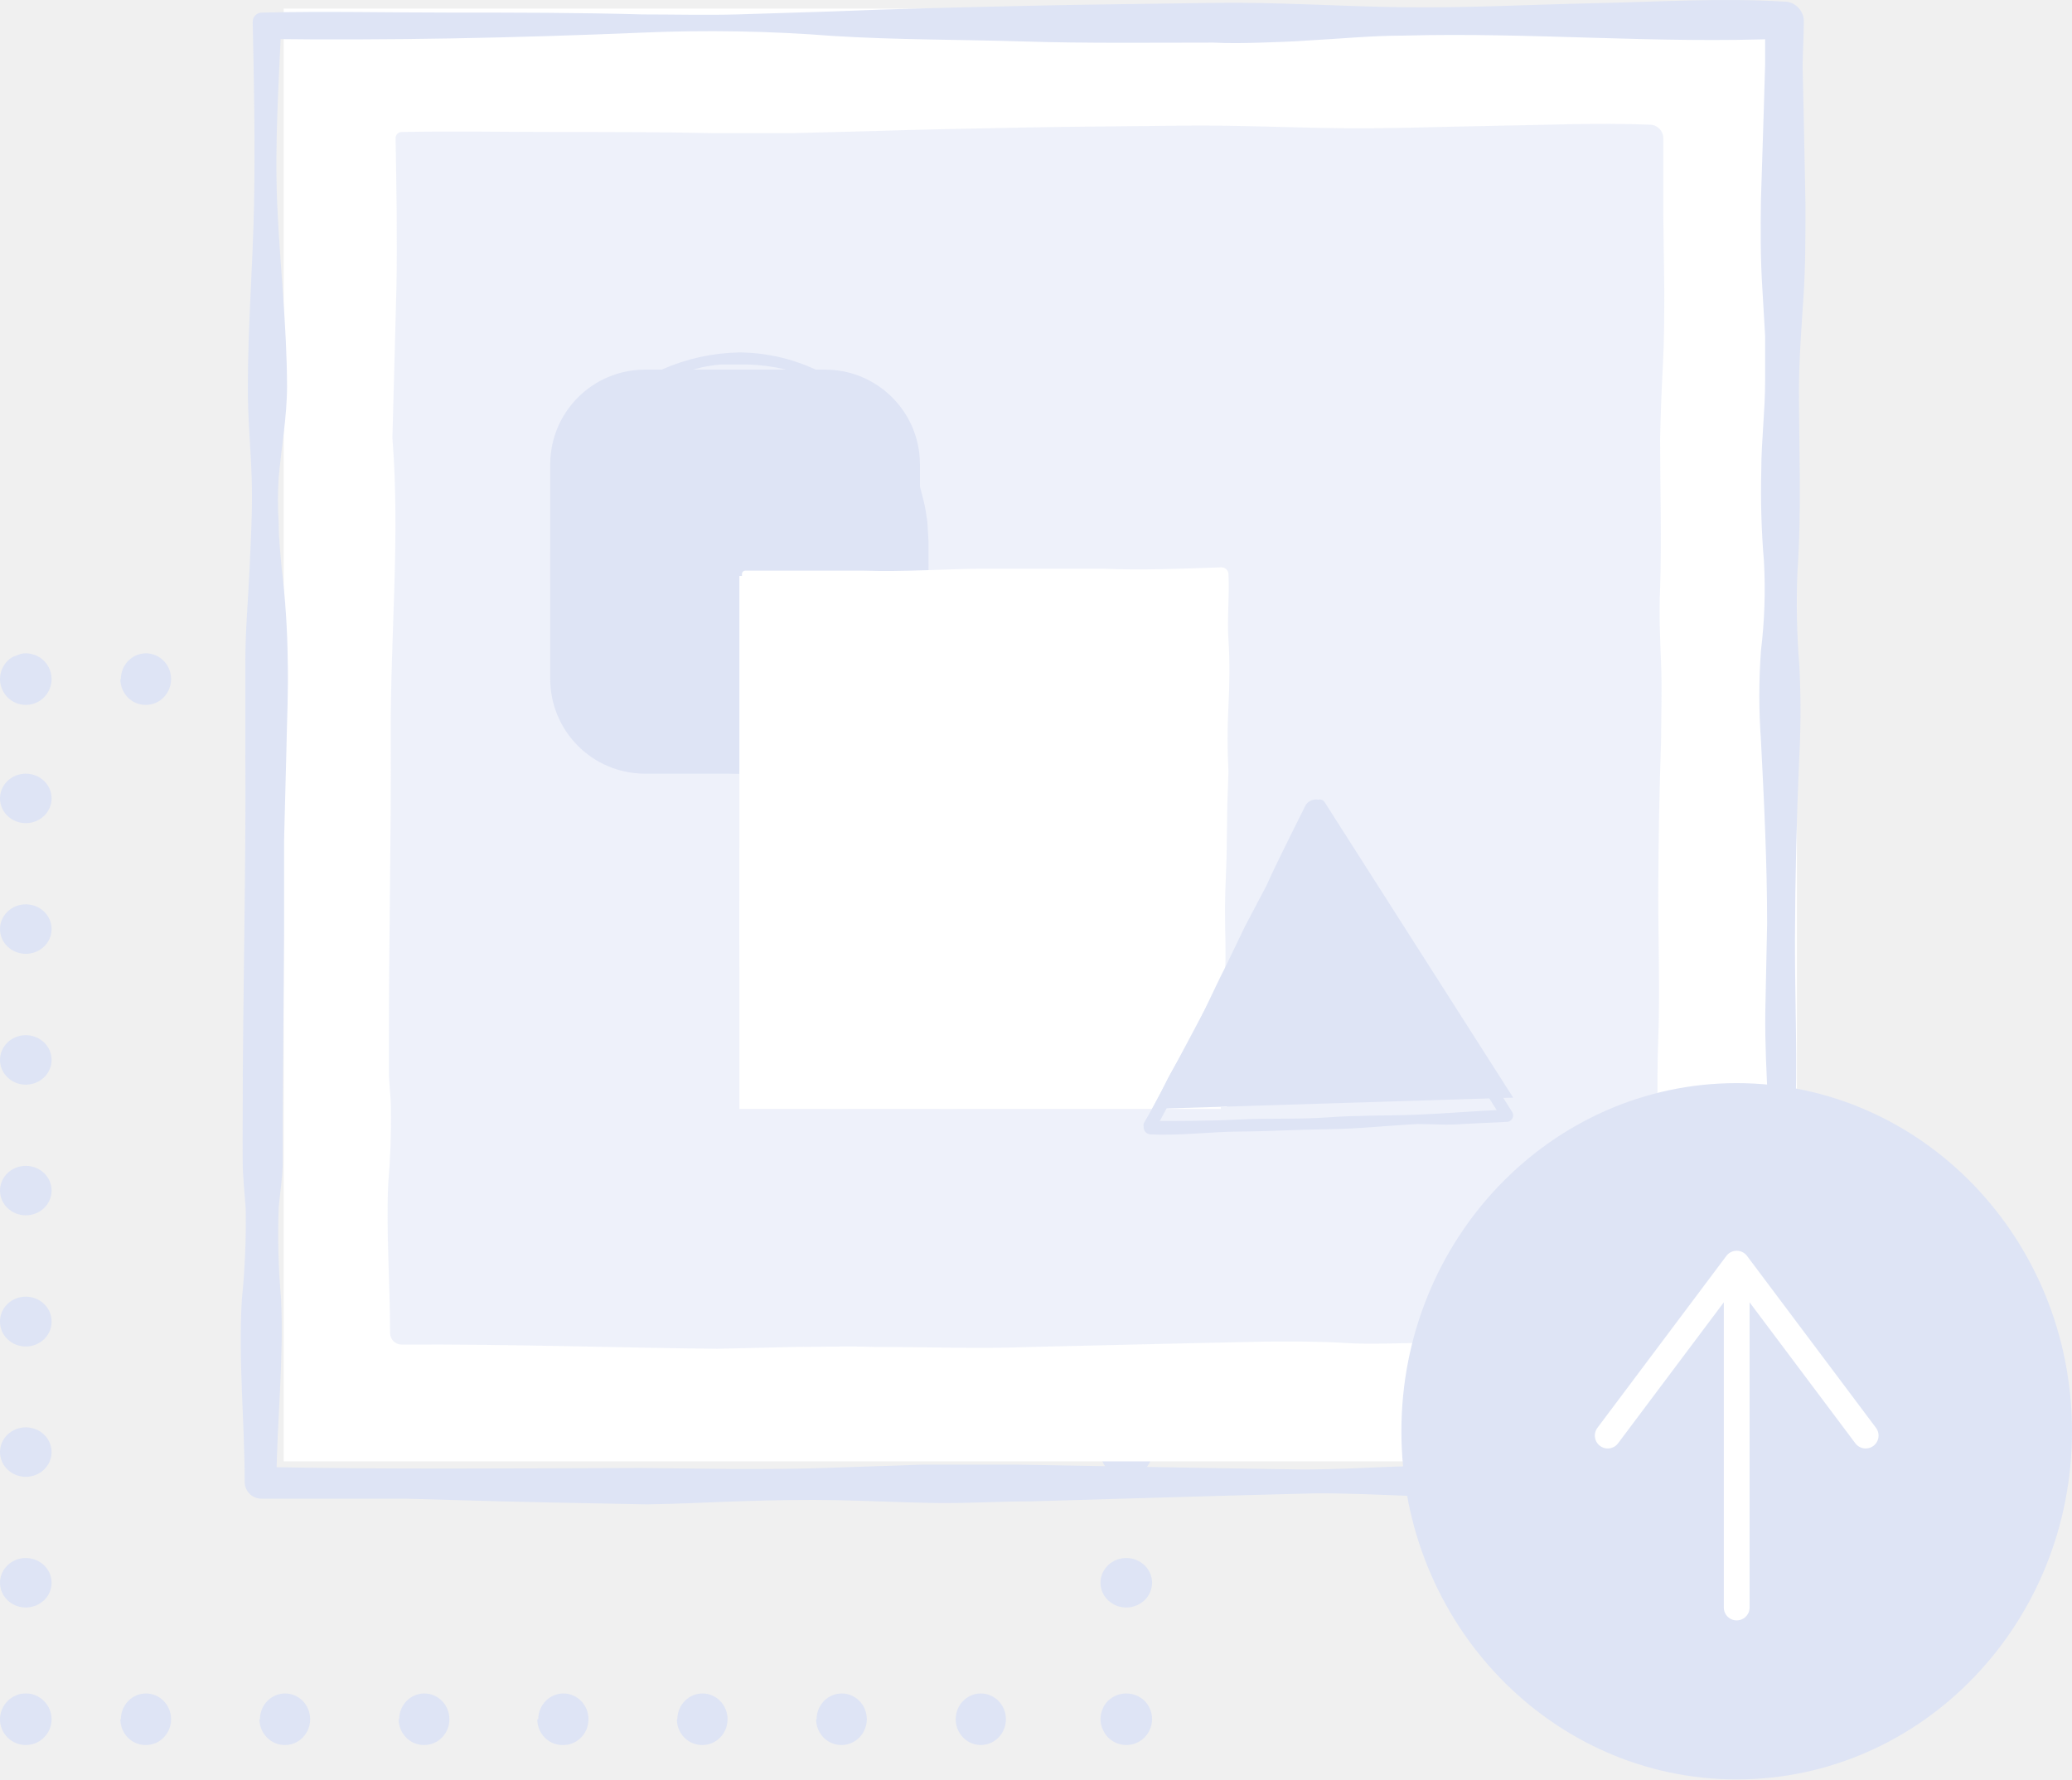
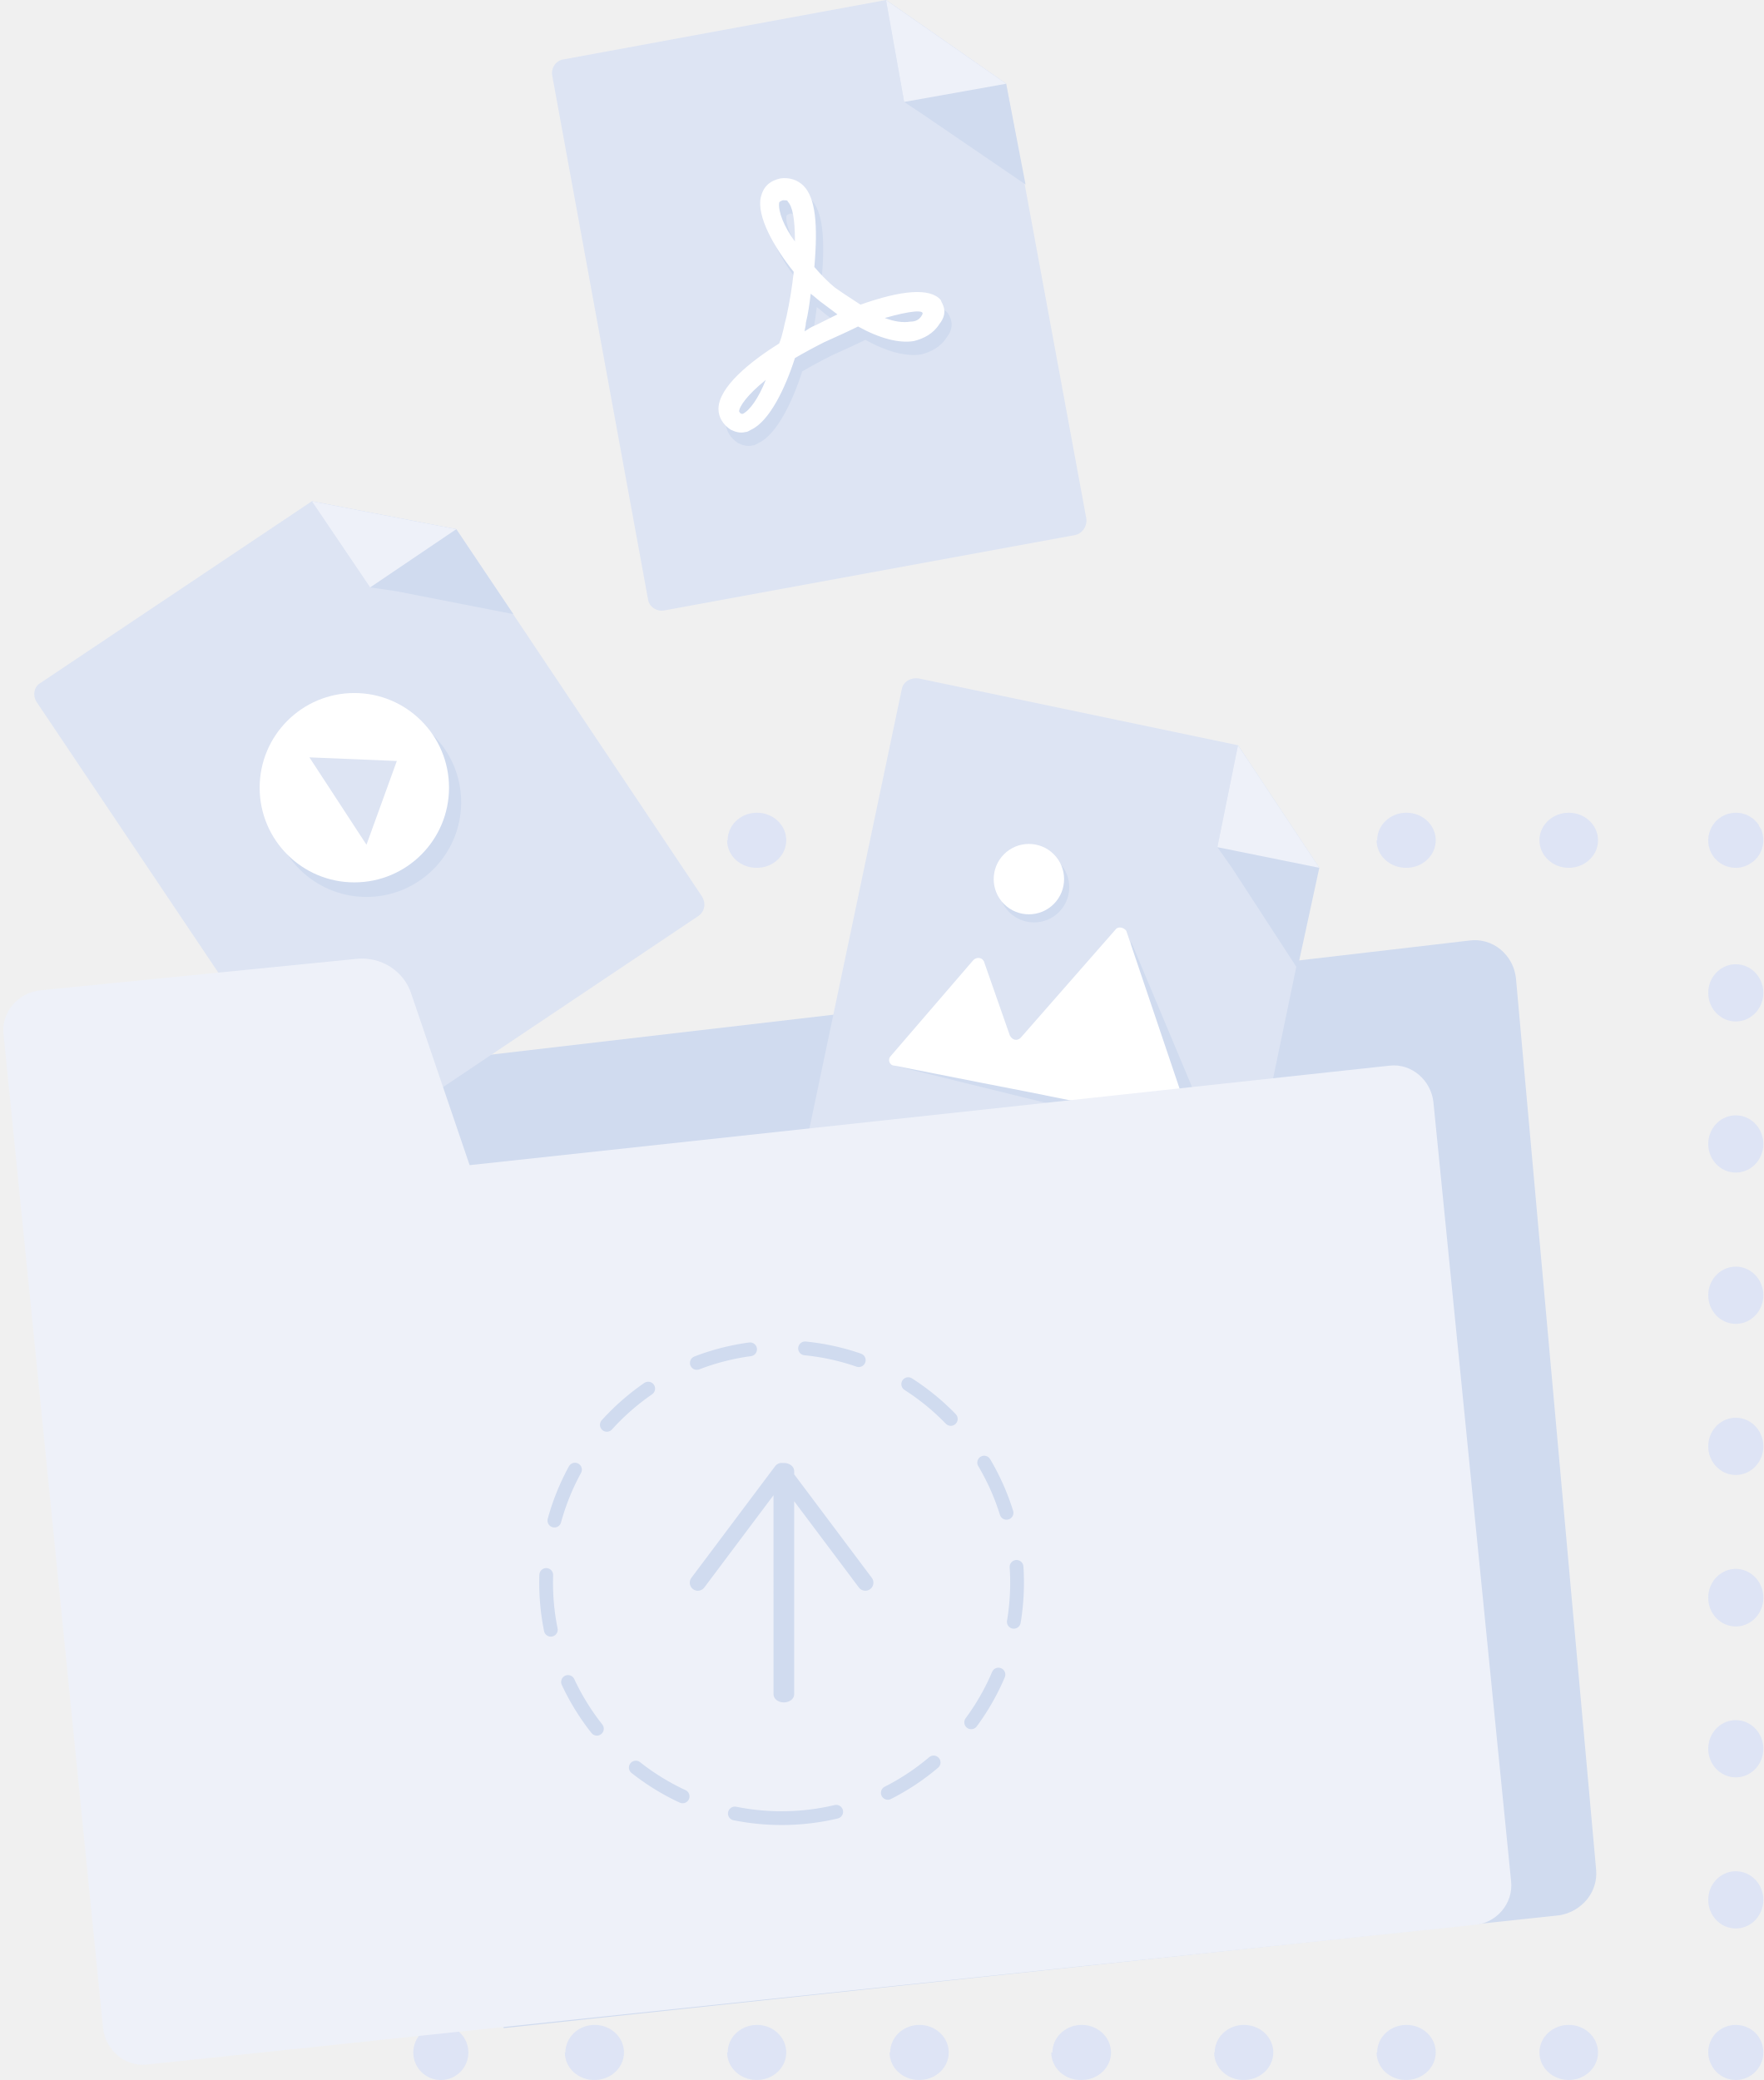
- <svg xmlns="http://www.w3.org/2000/svg" width="241" height="207">
+ <svg xmlns="http://www.w3.org/2000/svg" width="128" height="151">
  <g fill="none" fill-rule="evenodd">
-     <path fill="#DEE4F5" fill-rule="nonzero" d="M131.001 203a3.033 3.033 0 0 1-2.12-.885 3.1 3.1 0 0 1-.64-.986 2.809 2.809 0 0 1-.24-1.146 2.85 2.85 0 0 1 .24-1.167c.065-.188.16-.364.28-.523a2.01 2.01 0 0 1 .36-.442 3.07 3.07 0 0 1 4.241 0 3.029 3.029 0 0 1 0 4.264 2.993 2.993 0 0 1-2.12.885zm-19.841-3.001c0-1.656 1.307-2.999 2.92-2.999s2.92 1.343 2.92 2.999c0 1.656-1.307 2.999-2.92 2.999s-2.92-1.343-2.92-3zm-16.177 0c0-1.656 1.307-2.999 2.92-2.999s2.92 1.343 2.92 2.999c-.01 1.651-1.312 2.988-2.92 2.999a2.88 2.88 0 0 1-2.103-.857 3.04 3.04 0 0 1-.876-2.142h.059zm-16.197 0c0-1.656 1.308-2.999 2.92-2.999 1.613 0 2.92 1.343 2.92 2.999 0 1.656-1.307 2.999-2.92 2.999a2.88 2.88 0 0 1-2.102-.857 3.04 3.04 0 0 1-.876-2.142h.058zm-16.177 0c0-1.656 1.307-2.999 2.92-2.999s2.92 1.343 2.92 2.999c0 1.656-1.307 2.999-2.92 2.999a2.877 2.877 0 0 1-2.14-.835 3.039 3.039 0 0 1-.897-2.164h.117zm-16.177 0c0-1.656 1.307-2.999 2.92-2.999s2.92 1.343 2.92 2.999c0 1.656-1.307 2.999-2.92 2.999a2.88 2.88 0 0 1-2.103-.857 3.04 3.04 0 0 1-.875-2.142h.058zm-16.197 0c0-1.656 1.308-2.999 2.92-2.999 1.613 0 2.92 1.343 2.92 2.999 0 1.656-1.307 2.999-2.92 2.999a2.9 2.9 0 0 1-2.096-.863 3.06 3.06 0 0 1-.882-2.136h.058zm-16.177 0c0-1.656 1.308-2.999 2.92-2.999 1.613 0 2.92 1.343 2.92 2.999 0 1.656-1.307 2.999-2.92 2.999a2.88 2.88 0 0 1-2.102-.857 3.04 3.04 0 0 1-.876-2.142h.058zM3 203a3.001 3.001 0 0 1-2.12-.88 2.936 2.936 0 0 1-.88-2.118c0-.794.317-1.556.88-2.118a2.12 2.12 0 0 1 .46-.38c.16-.116.335-.21.52-.28.18-.08.367-.14.56-.179a3.76 3.76 0 0 1 1.16 0c.193.039.38.1.56.18a2.6 2.6 0 0 1 .52.28c.167.109.321.236.46.38.563.56.88 1.323.88 2.118A3.001 3.001 0 0 1 3 203v-.001zm-3-18.879c0-1.59 1.343-2.879 3-2.879s3 1.29 3 2.88C6 185.711 4.657 187 3 187s-3-1.289-3-2.879zm0-15.2c0-1.59 1.343-2.88 3-2.88s3 1.29 3 2.88c0 1.59-1.343 2.878-3 2.878s-3-1.289-3-2.879zm0-15.201c0-1.59 1.343-2.88 3-2.88.802 0 1.572.31 2.135.858a2.82 2.82 0 0 1 .865 2.06c0 1.59-1.343 2.88-3 2.88s-3-1.29-3-2.88v-.038zm0-15.22c0-1.59 1.343-2.879 3-2.879s3 1.289 3 2.879-1.343 2.879-3 2.879-3-1.289-3-2.879zm0-15.2c0-1.59 1.343-2.88 3-2.88s3 1.29 3 2.88c0 1.59-1.343 2.878-3 2.878s-3-1.289-3-2.879zm0-15.22c0-1.59 1.343-2.88 3-2.88s3 1.29 3 2.88c0 1.59-1.343 2.878-3 2.878s-3-1.288-3-2.878zm0-15.201C0 91.289 1.343 90 3 90s3 1.289 3 2.879-1.343 2.879-3 2.879-3-1.29-3-2.88zM2.99 82a2.985 2.985 0 0 1-2.113-.88A3.045 3.045 0 0 1 0 79c0-.795.316-1.558.877-2.12.134-.148.289-.276.459-.38.165-.089.339-.162.518-.22l.578-.22c.381-.08.775-.08 1.156 0l.558.16.518.28A3.01 3.01 0 0 1 6 79c0 1.657-1.339 3-2.99 3h-.02zm108.17-3.001c0-1.656 1.307-2.999 2.92-2.999s2.92 1.343 2.92 2.999c0 1.656-1.307 2.999-2.92 2.999s-2.92-1.343-2.92-3zm-16.177 0c0-1.656 1.307-2.999 2.92-2.999s2.92 1.343 2.92 2.999c0 1.656-1.307 2.999-2.92 2.999a2.88 2.88 0 0 1-2.103-.857 3.04 3.04 0 0 1-.876-2.142h.059zm-16.197 0c0-1.656 1.308-2.999 2.92-2.999 1.613 0 2.92 1.343 2.92 2.999 0 1.656-1.307 2.999-2.92 2.999a2.88 2.88 0 0 1-2.102-.857 3.04 3.04 0 0 1-.876-2.142h.058zm-16.177 0c0-1.656 1.307-2.999 2.92-2.999s2.92 1.343 2.92 2.999c0 1.656-1.307 2.999-2.92 2.999a2.877 2.877 0 0 1-2.14-.835 3.039 3.039 0 0 1-.897-2.164h.117zm-16.177 0c0-1.656 1.307-2.999 2.92-2.999s2.92 1.343 2.92 2.999c0 1.656-1.307 2.999-2.92 2.999a2.88 2.88 0 0 1-2.103-.857 3.04 3.04 0 0 1-.875-2.142h.058zm-16.197 0c0-1.656 1.308-2.999 2.92-2.999 1.613 0 2.92 1.343 2.92 2.999 0 1.656-1.307 2.999-2.92 2.999a2.88 2.88 0 0 1-2.102-.857 3.04 3.04 0 0 1-.876-2.142h.058zm-16.177 0c0-1.656 1.308-2.999 2.92-2.999 1.613 0 2.92 1.343 2.92 2.999 0 1.656-1.307 2.999-2.92 2.999a2.88 2.88 0 0 1-2.102-.857A3.04 3.04 0 0 1 14 78.999h.058zM131.002 82a2.977 2.977 0 0 1-2.505-1.333 2.985 2.985 0 0 1-.254-2.83c.07-.185.164-.36.28-.52a2.48 2.48 0 0 1 .36-.44 3.036 3.036 0 0 1 2.718-.82l.56.16c.173.081.34.175.5.28.17.104.325.232.46.38.142.132.27.28.38.44 0 .18.2.34.279.52.072.182.125.37.16.561.2.987-.107 2.01-.82 2.721a2 2 0 0 1-.46.36 2.458 2.458 0 0 1-.499.28c-.365.162-.76.244-1.16.24zM128 184.121c0-1.59 1.343-2.879 3-2.879s3 1.29 3 2.88c0 1.59-1.343 2.878-3 2.878s-3-1.289-3-2.879zm0-15.2c0-1.59 1.343-2.88 3-2.88s3 1.29 3 2.88c0 1.59-1.343 2.878-3 2.878s-3-1.289-3-2.879zm0-15.201c0-1.593 1.34-2.888 3-2.898a3.083 3.083 0 0 1 2.137.869 2.84 2.84 0 0 1 .863 2.067c-.011 1.583-1.351 2.86-3 2.86-1.65 0-2.989-1.277-3-2.86v-.038zm0-15.22c0-1.59 1.343-2.879 3-2.879s3 1.289 3 2.879-1.343 2.879-3 2.879-3-1.289-3-2.879zm0-15.2c0-1.59 1.343-2.88 3-2.88s3 1.29 3 2.88c0 1.59-1.343 2.878-3 2.878s-3-1.289-3-2.879zm0-15.22c0-1.59 1.343-2.88 3-2.88s3 1.29 3 2.88c0 1.59-1.343 2.878-3 2.878s-3-1.288-3-2.878zm0-15.201c0-1.59 1.343-2.879 3-2.879s3 1.289 3 2.879-1.343 2.879-3 2.879-3-1.29-3-2.88z" />
-     <path fill="#FFF" fill-rule="nonzero" d="M33 1h176v169H33z" />
-     <path fill="#DEE4F5" fill-rule="nonzero" d="M209.069 173.836h-22.482c-3.724 0-7.526-.117-11.114 0-1.824 0-3.589.194-5.45.194h-5.646c-3.879-.136-7.662-.33-11.366-.31l-11.018.29-22.074.64c-3.705 0-7.39.253-11.154.195-3.763-.058-7.545-.252-11.308-.33-3.763-.078-7.468 0-11.154.116-3.685.117-7.39.33-11.115.369-7.506-.136-14.974-.272-22.462-.504l-5.586-.156H30.4a1.94 1.94 0 0 1-1.94-1.94c0-7.082-.756-14.144-.33-21.226a88.3 88.3 0 0 0 .447-10.613c-.117-1.766-.33-3.55-.35-5.317-.019-1.765 0-3.53 0-5.296 0-14.164.408-28.328.31-42.472V76.863c0-3.532.33-7.082.486-10.633.155-3.55.368-7.062.252-10.613-.116-3.55-.466-7.063-.446-10.613 0-7.082.582-14.145.718-21.226.135-7.082 0-14.164-.156-21.246 0-.582.466-1.057 1.048-1.067 7.37-.175 14.761 0 22.132 0 7.371 0 14.742 0 22.133.213 3.685 0 7.37.097 11.056 0l11.056-.349c7.39-.31 14.762-.466 22.133-.64 7.37-.175 14.742-.233 22.132-.35 7.39-.116 14.742.408 22.113.505 7.371.097 14.762-.31 22.133-.466 7.37-.155 14.761-.64 22.132-.194h.155a2.309 2.309 0 0 1 2.192 2.173c0 1.805-.116 3.59-.136 5.375l.117 5.355.213 10.749c0 3.59 0 7.16-.233 10.71-.233 3.55-.504 7.062-.523 10.632 0 7.14.31 14.378-.175 21.343-.15 3.597-.08 7.2.213 10.788.184 3.574.184 7.155 0 10.73a510.852 510.852 0 0 0-.504 21.206c-.02 7.14.33 14.494 0 21.343s0 14.241.155 21.556c.117 3.686 0 7.237.117 10.846.116 3.609.058 7.315.019 10.846zm-3.298-3.299v-20.974c.117-6.887.35-13.736-.116-21.051-.194-3.628-.369-7.218-.33-10.69l.214-10.362c0-6.985-.35-14.164-.718-21.342a71.594 71.594 0 0 1 0-10.42c.42-3.443.537-6.916.35-10.38a97.037 97.037 0 0 1-.311-10.574c0-3.454.446-6.888.446-10.4v-5.277l-.31-5.297c-.233-3.531-.233-7.024-.175-10.516l.33-10.478.155-5.238V2.26l2.211 2.232c-14.761.62-29.503-.757-44.265-.35-3.685 0-7.37.369-11.056.563-1.843.136-3.686.194-5.528.252-1.843.058-3.686.097-5.529 0-7.39 0-14.761.097-22.132-.136-7.37-.232-14.742-.174-22.132-.64a182.87 182.87 0 0 0-22.113-.388c-14.762.621-29.504.931-44.265.737l2.23-2.173c-.27 7.082-.795 14.164-.484 21.343.31 7.179 1.125 14.144 1.144 21.226 0 3.55-.66 7.082-.97 10.613a40.542 40.542 0 0 0 0 5.317c0 1.765.194 3.53.35 5.296.425 3.53.658 7.079.698 10.633.097 3.531-.097 7.062-.155 10.613l-.272 10.477v10.614l-.155 21.342v5.297c0 1.766-.31 3.55-.466 5.316a84.325 84.325 0 0 0 .272 10.613c.33 7.082-.466 14.145-.543 21.227l-1.63-1.63c14.665.29 29.33.155 43.974.116l10.998.117c3.667 0 7.352 0 10.96-.136l10.843-.369h10.979l22.113.388 11.056.175c3.667 0 7.216-.194 10.766-.33s7.235 0 10.998 0h10.98c7.04-.058 14.353-.039 21.588-.078z" />
-     <g fill="#DEE4F5" fill-rule="nonzero" opacity=".5">
-       <path d="M46.748 16.206h145.16v138.917H46.748z" />
-       <path d="M192.996 156.227h-27.479c-2.952 0-5.981.194-9.108 0-3.126-.194-6.233-.174-9.263-.155l-9.03.194-18.137.426c-6.001.233-12.215 0-18.352 0-3.068-.116-6.098 0-9.127 0l-9.127.213c-12.254-.135-24.469-.562-36.625-.484a1.361 1.361 0 0 1-1.379-1.337c0-5.811-.466-11.623-.214-17.435.25-2.885.353-5.782.311-8.678 0-1.453-.233-2.906-.233-4.34v-4.223c0-11.623.272-23.246.214-34.734-.059-11.487 1.107-23.15.194-34.734l.466-17.434c.116-5.812 0-11.624-.097-17.435 0-.389.31-.706.699-.717 6.04-.116 12.079 0 18.138 0 6.059 0 12.098 0 18.137.136h9.07l9.088-.233c6.04-.193 12.098-.31 18.137-.426 6.04-.116 12.099-.136 18.138-.213 6.04-.078 12.099.213 18.157.29 6.06.078 12.099-.174 18.138-.27 6.04-.098 12.099-.369 18.138-.136h.116a1.57 1.57 0 0 1 1.496 1.588v8.756l.116 8.776c0 2.925 0 5.811-.155 8.737a264.3 264.3 0 0 0-.33 8.698c0 5.811.194 11.623 0 17.434-.136 2.867 0 5.812.116 8.776.117 2.964 0 5.812 0 8.775a572.449 572.449 0 0 0-.33 17.338c-.02 5.831.214 11.798 0 17.435-.213 5.637 0 11.623.097 17.59.097 5.967 0 11.952.02 17.822zm-2.195-2.189v-17.202c0-5.58.195-11.333 0-17.241a268.571 268.571 0 0 1 0-17.241c.175-5.618-.213-11.624-.466-17.435a78.516 78.516 0 0 1 0-8.563 61.84 61.84 0 0 0 .233-8.523c-.485-5.812 0-11.45 0-17.183 0-5.734-.64-11.623-.35-17.26l.195-8.602v-8.62l1.495 1.491c-6.04.233-12.079 0-18.138 0-6.058 0-12.098-.232-18.137-.155-6.04.078-12.099.64-18.158.582-6.058-.059-12.098 0-18.137 0-6.04 0-12.099-.155-18.138-.446l-9.088-.33c-3.01-.096-6.04 0-9.07 0-12.098.427-24.196.62-36.275.485l1.554-1.55c-.194 5.812-.544 11.623-.33 17.435.213 5.812.757 11.623.757 17.435 0 2.906-.427 5.811-.621 8.678a61.627 61.627 0 0 0 .194 8.68c.487 5.797.604 11.62.35 17.434-.292 11.623-.137 23.15-.292 34.734v4.34c0 1.433-.214 2.886-.31 4.338a80.913 80.913 0 0 0 .174 8.68c.194 5.81-.291 11.622-.35 17.434l-1.087-1.085c12.02.194 24.06 0 36.081 0 6.02 0 12.099.213 18.041 0s11.885-.387 17.944-.213l18.137.271 9.07.116 8.874-.193c2.932-.117 5.962 0 9.03 0h9.01c5.846-.29 11.827-.272 17.808-.29z" />
+     <path fill="#DEE4F5" fill-rule="nonzero" d="M127.415 147.567a2.02 2.02 0 0 1 0 2.843c-.375.377-.884.59-1.414.59a2.022 2.022 0 0 1-1.414-.59 2.066 2.066 0 0 1-.427-.657 1.872 1.872 0 0 1-.16-.764 1.9 1.9 0 0 1 .16-.778c.044-.126.107-.243.187-.349a1.34 1.34 0 0 1 .24-.295 2.046 2.046 0 0 1 2.828 0zm-95.028-.537c.128.026.253.066.373.12.122.049.239.111.347.186.11.073.214.158.306.254.376.374.587.882.587 1.412a2 2 0 0 1-4 0c0-.53.212-1.038.587-1.412.09-.099.193-.184.306-.254a1.44 1.44 0 0 1 .347-.186c.12-.054.245-.094.373-.12.257-.04.517-.04.774 0zm81.487-.03c1.123 0 2.043.819 2.12 1.856L116 149c0 1.056-.871 1.921-1.974 1.994l-.152.005c-1.175 0-2.127-.895-2.127-1.999 0-1.056.871-1.92 1.975-1.994l.152-.005zm-11.78 0c1.124 0 2.043.819 2.121 1.856l.006.143c-.008 1.051-.871 1.91-1.968 1.993l-.159.006a2.2 2.2 0 0 1-1.53-.57 1.942 1.942 0 0 1-.638-1.429h.042c0-1.056.871-1.92 1.974-1.994l.152-.005zm-11.793 0c1.123 0 2.043.819 2.12 1.856l.006.143c0 1.056-.871 1.921-1.974 1.994l-.152.005a2.2 2.2 0 0 1-1.531-.57 1.942 1.942 0 0 1-.638-1.429h.042c0-1.056.871-1.92 1.975-1.994L90.3 147zm-11.78 0c1.124 0 2.043.819 2.121 1.856l.006.143c0 1.056-.871 1.921-1.975 1.994l-.152.005a2.204 2.204 0 0 1-1.559-.556 1.943 1.943 0 0 1-.652-1.443h.085c0-1.056.871-1.92 1.974-1.994l.152-.005zm-11.78 0c1.124 0 2.044.819 2.122 1.856l.005.143c0 1.056-.87 1.921-1.974 1.994l-.152.005a2.2 2.2 0 0 1-1.531-.57 1.942 1.942 0 0 1-.638-1.429h.043c0-1.056.87-1.92 1.974-1.994l.152-.005zm-11.793 0c1.123 0 2.043.819 2.121 1.856l.005.143c0 1.056-.87 1.921-1.974 1.994l-.152.005c-.57.008-1.12-.2-1.527-.575A1.956 1.956 0 0 1 52.78 149h.043c0-1.056.87-1.92 1.974-1.994l.152-.005zm-11.78 0c1.124 0 2.044.819 2.122 1.856l.005.143c0 1.056-.87 1.921-1.974 1.994l-.152.005a2.2 2.2 0 0 1-1.531-.57 1.942 1.942 0 0 1-.638-1.429h.043c0-1.056.87-1.92 1.974-1.994l.152-.005zM32 135.845c1.054 0 1.918.847 1.994 1.922l.006.155c0 1.096-.816 1.993-1.85 2.072L32 140c-1.105 0-2-.93-2-2.078 0-1.095.816-1.992 1.85-2.071l.15-.006zm94 0c1.054 0 1.918.847 1.994 1.922l.006.155c0 1.096-.816 1.993-1.85 2.072L126 140c-1.105 0-2-.93-2-2.078 0-1.095.816-1.992 1.85-2.071l.15-.006zm-94-10.97c1.054 0 1.918.848 1.994 1.923l.006.155c0 1.095-.816 1.992-1.85 2.072l-.15.005c-1.105 0-2-.93-2-2.077 0-1.095.816-1.993 1.85-2.072l.15-.006zm94 0c1.054 0 1.918.848 1.994 1.923l.006.155c0 1.095-.816 1.992-1.85 2.072l-.15.005c-1.105 0-2-.93-2-2.077 0-1.095.816-1.993 1.85-2.072l.15-.006zm-94-10.97c.535 0 1.048.223 1.424.62.334.35.535.813.57 1.302l.006.184c0 1.095-.816 1.993-1.85 2.072l-.15.006c-1.105 0-2-.93-2-2.078v-.028c0-1.095.816-1.992 1.85-2.071l.15-.006zm94-.013a1.98 1.98 0 0 1 1.424.627c.334.354.535.817.57 1.307l.006.185c-.007 1.09-.821 1.98-1.852 2.058l-.148.006c-1.1 0-1.993-.922-2-2.064v-.028c0-1.097.814-1.998 1.85-2.084l.15-.007zm-94-10.97c1.054 0 1.918.848 1.994 1.923L34 105c0 1.095-.816 1.993-1.85 2.072l-.15.006c-1.105 0-2-.93-2-2.078 0-1.095.816-1.993 1.85-2.072l.15-.006zm94 0c1.054 0 1.918.848 1.994 1.923L128 105c0 1.095-.816 1.993-1.85 2.072l-.15.006c-1.105 0-2-.93-2-2.078 0-1.095.816-1.993 1.85-2.072l.15-.006zm-94-10.97c1.054 0 1.918.848 1.994 1.923l.006.155c0 1.096-.816 1.993-1.85 2.072l-.15.006c-1.105 0-2-.93-2-2.078 0-1.095.816-1.992 1.85-2.071l.15-.006zm94 0c1.054 0 1.918.848 1.994 1.923l.006.155c0 1.096-.816 1.993-1.85 2.072l-.15.006c-1.105 0-2-.93-2-2.078 0-1.095.816-1.992 1.85-2.071l.15-.006zM32 80.97c1.054 0 1.918.847 1.994 1.922l.006.155c0 1.095-.816 1.993-1.85 2.072l-.15.006c-1.105 0-2-.93-2-2.078 0-1.095.816-1.992 1.85-2.072l.15-.005zm94 0c1.054 0 1.918.847 1.994 1.922l.006.155c0 1.095-.816 1.993-1.85 2.072l-.15.006c-1.105 0-2-.93-2-2.078 0-1.095.816-1.992 1.85-2.072l.15-.005zM126 70c1.054 0 1.918.848 1.994 1.923l.006.155c0 1.095-.816 1.992-1.85 2.071l-.15.006c-1.105 0-2-.93-2-2.077 0-1.096.816-1.993 1.85-2.072L126 70zm-94 0c1.054 0 1.918.848 1.994 1.923l.006.155c0 1.095-.816 1.992-1.85 2.071l-.15.006c-1.105 0-2-.93-2-2.077 0-1.096.816-1.993 1.85-2.072L32 70zm.392-10.96l.372.107.346.186c.11.073.213.158.305.254A2 2 0 0 1 32.007 63h-.014a1.99 1.99 0 0 1-1.408-.587A2.03 2.03 0 0 1 30 61c0-.53.21-1.039.585-1.413a1.41 1.41 0 0 1 .305-.254c.111-.059.227-.108.346-.146l.385-.147a1.88 1.88 0 0 1 .771 0zm94.009-.002l.373.107c.115.054.227.116.333.186.076.047.147.1.213.16l.094.094c.095.088.18.186.253.293 0 .12.133.227.186.347.048.12.084.246.107.374a2.003 2.003 0 0 1-.546 1.814c-.09.095-.194.175-.307.24a1.638 1.638 0 0 1-.333.187 1.877 1.877 0 0 1-.773.16 1.985 1.985 0 0 1-1.839-2.775c.047-.123.11-.24.187-.347.068-.106.149-.205.24-.293a2.024 2.024 0 0 1 1.812-.547zM66.74 59c1.124 0 2.044.819 2.122 1.856l.005.143c0 1.056-.87 1.921-1.974 1.994l-.152.005a2.2 2.2 0 0 1-1.531-.57 1.942 1.942 0 0 1-.638-1.429h.043c0-1.056.87-1.92 1.974-1.994l.152-.005zm-11.793 0c1.123 0 2.043.819 2.121 1.856l.005.143c0 1.056-.87 1.921-1.974 1.994l-.152.005a2.2 2.2 0 0 1-1.53-.57 1.942 1.942 0 0 1-.639-1.429h.043c0-1.056.87-1.92 1.974-1.994l.152-.005zm-11.78 0c1.124 0 2.044.819 2.122 1.856l.005.143c0 1.056-.87 1.921-1.974 1.994l-.152.005a2.2 2.2 0 0 1-1.531-.57 1.942 1.942 0 0 1-.637-1.43h.043c0-1.056.87-1.92 1.974-1.994l.152-.005zM90.3 59c1.123 0 2.043.819 2.12 1.856l.006.143c0 1.056-.871 1.921-1.974 1.994l-.152.005a2.2 2.2 0 0 1-1.531-.57 1.942 1.942 0 0 1-.638-1.429h.042c0-1.056.871-1.92 1.975-1.994L90.3 59zm11.793 0c1.124 0 2.043.819 2.121 1.856l.006.143c0 1.056-.871 1.921-1.975 1.994l-.152.005a2.2 2.2 0 0 1-1.53-.57 1.942 1.942 0 0 1-.638-1.429h.042c0-1.056.871-1.92 1.974-1.994l.152-.005zm11.78 0c1.123 0 2.043.819 2.12 1.856L116 61c0 1.056-.871 1.921-1.974 1.994l-.152.005c-1.175 0-2.127-.895-2.127-1.999 0-1.056.871-1.92 1.975-1.994l.152-.005zM78.52 59c1.124 0 2.043.819 2.121 1.856l.006.143c0 1.056-.871 1.921-1.975 1.994l-.152.005a2.204 2.204 0 0 1-1.559-.556 1.943 1.943 0 0 1-.652-1.443h.085c0-1.056.871-1.92 1.974-1.994L78.52 59z" />
+     <path fill="#D0DBEF" fill-rule="nonzero" d="M106.606 68.286l-80.093 9.34 10.045 69.607 76.656-8.194c1.586-.264 2.82-1.674 2.644-3.348l-5.816-64.674c-.176-1.674-1.674-2.995-3.436-2.731z" />
+     <g fill-rule="nonzero">
+       <g transform="translate(56.647 48.461)">
+         <path fill="#DDE4F3" d="M33.218 5.64L10.045.792c-.617-.088-1.146.264-1.234.793L.881 39.297c-.088.617.264 1.146.793 1.234l29.517 6.168c.617.088 1.146-.265 1.234-.793l6.52-31.368-5.727-8.899z" />
+         <path fill="#D0DBEF" d="M31.72 13.04l1.057 1.498 4.758 7.314 1.586-7.314-5.903-8.899z" />
+         <path fill="#EEF1F9" d="M39.121 14.538L31.72 13.04l1.498-7.4" />
+         <circle cx="18.415" cy="15.948" r="2.555" fill="#D0DBEF" transform="rotate(-45.162 18.415 15.948)" />
+         <circle cx="18.04" cy="15.36" r="2.555" fill="#FFF" transform="rotate(-45.162 18.04 15.36)" />
+       </g>
+       <path fill="#D0DBEF" d="M64.93 77.361l22.203 5.463c.441.088.882-.352.705-.793l-5.727-13.657-.793 6.785-1.145 1.145-3.613.881-11.63.176z" />
+       <path fill="#FFF" d="M80.966 67.493l-6.873 7.842c-.264.264-.617.176-.793-.176l-1.85-5.287c-.088-.352-.529-.44-.793-.176l-5.992 6.96c-.264.265-.088.705.265.705l6.255 1.234 3.613.705 10.926 2.203c.352.088.616-.265.528-.617L81.76 67.58c-.177-.264-.617-.352-.793-.088z" />
+       <path fill="#DDE4F3" d="M22.636 36.39L2.9 49.606c-.44.265-.528.882-.264 1.322l21.587 32.16c.265.441.881.53 1.322.265l25.112-16.83c.528-.352.616-.968.264-1.497L33.12 38.416 22.636 36.39z" />
+       <path fill="#D0DBEF" d="M26.866 42.646l1.85.264 8.547 1.674-4.142-6.168-10.485-2.026z" />
+       <path fill="#EEF1F9" d="M33.121 38.416l-6.255 4.23-4.23-6.256" />
+       <g transform="translate(18.76 50.223)">
+         <circle cx="7.842" cy="8.018" r="6.873" fill="#D0DBEF" />
+         <circle cx="6.961" cy="6.961" r="6.873" fill="#FFF" />
+         <path fill="#DDE4F3" d="M3.7 4.758l4.142 6.344 2.203-6.08z" />
+       </g>
+       <g>
+         <path fill="#DDE4F3" d="M64.313 0L40.875 4.317c-.528.089-.88.617-.793 1.146l6.961 38.064c.088.528.617.88 1.145.793l29.782-5.463c.617-.088.97-.705.881-1.234L73.036 6.08 64.313 0z" />
+         <path fill="#D0DBEF" d="M65.634 7.401L67.22 8.46l7.225 4.934-1.41-7.313L64.314 0z" />
+         <path fill="#EEF1F9" d="M73.036 6.08L65.634 7.4 64.313 0" />
+         <path fill="#D0DBEF" d="M68.806 22.733c-.793-.881-2.82-.705-5.815.352-.529-.352-1.233-.793-1.85-1.233-.44-.353-.97-.882-1.498-1.498.264-3.084.088-5.023-.793-5.904-.44-.44-1.057-.617-1.674-.528-.793.176-1.234.616-1.41 1.321-.352 1.41.97 3.7 2.379 5.463a30.732 30.732 0 0 1-.529 3.26c-.176.617-.264 1.322-.528 1.939-2.115 1.321-4.406 3.172-4.406 4.758 0 .616.353 1.145.881 1.497.353.177.705.265 1.058.177.176 0 .264-.088.44-.177 1.322-.616 2.467-2.995 3.172-5.198a39.572 39.572 0 0 1 2.115-1.146c.969-.44 1.762-.793 2.467-1.145 1.586.881 2.996 1.234 4.053 1.057.705-.176 1.41-.528 1.85-1.233.705-.881.177-1.586.088-1.762zm-14.362 8.194c-.088 0-.176 0-.264-.176 0-.353.617-1.234 1.938-2.291-.528 1.321-1.145 2.203-1.674 2.467zm2.644-15.243s0-.088.264-.176c.264 0 .352 0 .352.088.353.352.53 1.233.53 2.907-.794-1.145-1.234-2.29-1.146-2.82zm2.555 8.899c-.264.088-.529.264-.793.44 0-.176.088-.352.088-.616.176-.705.264-1.41.352-2.115.353.264.617.529.882.705l1.057.793c-.44.264-.97.529-1.586.793zm7.842-.793c-.176.352-.44.529-.881.529-.529.088-1.146 0-1.85-.265 1.85-.528 2.907-.616 2.73-.264z" />
+         <path fill="#FFF" d="M68.278 21.763c-.793-.88-2.82-.704-5.816.353-.528-.353-1.233-.793-1.85-1.234-.44-.352-.97-.88-1.498-1.498.265-3.083.088-5.022-.793-5.903-.44-.44-1.057-.617-1.674-.529-.793.177-1.233.617-1.41 1.322-.352 1.41.97 3.7 2.38 5.463a30.732 30.732 0 0 1-.53 3.26c-.176.617-.264 1.322-.528 1.938-2.115 1.322-4.406 3.172-4.406 4.758 0 .617.353 1.146.882 1.498.352.176.704.265 1.057.176.176 0 .264-.088.44-.176 1.322-.617 2.468-2.996 3.172-5.198a39.572 39.572 0 0 1 2.115-1.146c.97-.44 1.762-.793 2.467-1.145 1.586.88 2.996 1.233 4.053 1.057.705-.176 1.41-.529 1.85-1.233.706-.881.177-1.498.089-1.763zm-14.362 8.283c-.088 0-.177 0-.265-.176 0-.353.617-1.234 1.939-2.291-.529 1.321-1.146 2.202-1.674 2.467zm2.643-15.331s0-.089.264-.177c.265 0 .353 0 .353.088.352.353.528 1.234.528 2.908-.793-1.057-1.233-2.203-1.145-2.82zm2.643 8.899c-.264.088-.528.264-.793.44 0-.176.088-.352.088-.616.177-.705.265-1.41.353-2.115.352.264.617.529.881.705l1.057.793-1.586.793zm7.754-.793c-.176.352-.44.528-.881.528-.529.088-1.145 0-1.85-.264 1.85-.529 2.907-.617 2.731-.264z" />
+       </g>
    </g>
-     <rect width="43" height="47" x="64" y="43" fill="#DEE4F5" fill-rule="nonzero" rx="11.02" />
-     <path fill="#DEE4F5" fill-rule="nonzero" d="M86.144 90c-6.228-.046-12.175-2.645-16.493-7.209a21.734 21.734 0 0 1-4.636-8.105c-.23-.76-.383-1.539-.574-2.299-.192-.76-.23-1.539-.345-2.318L64 67.71v-2.22c0-1.5 0-3.02.134-4.599 0-.78.25-1.558.364-2.318l.613-2.26a21.626 21.626 0 0 1 4.655-7.95 21.839 21.839 0 0 1 7.317-5.416A23.169 23.169 0 0 1 85.933 41c3.046.007 6.056.671 8.83 1.948a22.983 22.983 0 0 1 7.433 5.241 22.312 22.312 0 0 1 4.655 7.969c.249.72.421 1.5.613 2.24.191.74.268 1.54.402 2.319l.134 2.318v2.28c0 1.5 0 3.02-.172 4.578-.096.78-.25 1.56-.364 2.319l-.537 2.202a21.274 21.274 0 0 1-4.501 8.066 14.44 14.44 0 0 1-1.648 1.617 15.866 15.866 0 0 1-1.8 1.441 20.87 20.87 0 0 1-3.927 2.514A21.942 21.942 0 0 1 86.144 90zm0-1.54c5.8.005 11.307-2.59 15.056-7.091a21.969 21.969 0 0 0 4.252-7.423 25.737 25.737 0 0 0 1.016-8.69v-4.461c-.115-.721-.173-1.442-.307-2.163-.134-.72-.364-1.422-.594-2.104a20.899 20.899 0 0 0-4.405-7.443 20.103 20.103 0 0 0-6.839-5.163 21.266 21.266 0 0 0-8.37-1.52h-2.127c-.714.066-1.424.17-2.126.313a20.828 20.828 0 0 0-4.023 1.383 19.712 19.712 0 0 0-6.858 5.085 27.624 27.624 0 0 0-4.271 7.462 20.18 20.18 0 0 0-.594 2.182c0 .72-.23 1.442-.307 2.163a55.787 55.787 0 0 0-.268 4.461c-.598 5.964 1.388 11.896 5.44 16.25 3.854 4.48 9.475 6.974 15.325 6.799v-.04z" />
-     <path fill="#FFF" fill-rule="nonzero" d="M86 67h56v62H86z" />
-     <path fill="#FFF" fill-rule="nonzero" d="M142.693 128.79c-4.651 0-9.456-.116-13.974 0-4.805-.212-9.323 0-13.955.133-2.317 0-4.614.173-6.988 0-2.373-.172-4.709-.134-7.006 0-4.652.23-9.361-.134-14.013-.134a.69.69 0 0 1-.689-.69v-7.669c0-2.55.23-5.119 0-7.669-.153-5.1 0-10.218 0-15.337v-7.67l.172-3.834c0-1.284 0-2.569-.115-3.834 0-2.55.115-5.1.173-7.669.057-2.569 0-5.119 0-7.669a.383.383 0 0 1 .363-.364h13.84c4.614.153 9.247-.192 13.86-.23h13.86c4.614.21 9.227 0 13.84-.154.437-.01.803.33.824.767.134 2.589-.173 5.158 0 7.67.172 2.51.134 5.195 0 7.668a73.194 73.194 0 0 0 0 7.669l-.134 3.834-.058 4.218c0 2.57-.191 5.08-.21 7.669-.02 2.588.153 5.253 0 7.669l-.096 3.834.096 3.95c.21 2.722.21 5.234.21 7.841zm-1.09-1.075v-11.503l-.135-3.834c-.172-2.627 0-5.004 0-7.669l-.268-7.669c0-1.265.249-2.435.23-3.72-.02-1.284-.115-2.568-.153-3.834a71.275 71.275 0 0 0 0-7.669c-.173-2.569 0-5.061 0-7.668 0-2.608-.134-5.081 0-7.67l.765.768c-4.613 0-9.227-.307-13.84 0l-3.465.134h-10.375c-4.614 0-9.247-.556-13.86-.25-4.614.307-9.227.307-13.84.192l.746-.747c0 2.55-.268 5.119-.115 7.668.153 2.55.44 5.12.307 7.67a37.307 37.307 0 0 0-.307 3.834c0 1.265.173 2.55.268 3.834.23 2.55 0 5.1 0 7.669-.115 5.119 0 10.238-.23 15.338-.172 2.569.23 5.119 0 7.669s-.133 5.118-.172 7.668l-.498-.479h13.764c2.298 0 4.576 0 6.834-.134 2.26-.134 4.556 0 6.854 0 4.594 0 9.284.25 13.725 0 4.69.556 9.112.364 13.688.402h.076z" />
-     <path fill="#DEE4F5" fill-rule="nonzero" d="M152.934 93.354L134 129l42-1.313-21.94-34.39a.646.646 0 0 0-.58-.296.641.641 0 0 0-.546.353z" />
-     <path fill="#DEE4F5" fill-rule="nonzero" d="M153.126 94.51c-1.57 3.07-3.101 6.16-4.748 9.193l-2.145 4.723-2.298 4.625c-3.216 6.122-6.3 12.284-9.574 18.367l-.631-1.01c3.446 0 6.912 0 10.378-.176 3.466-.175 6.912 0 10.359-.252 3.446-.253 6.912-.175 10.359-.311s6.912-.447 10.359-.583l-.517.99-5.744-9.153c-1.915-3.071-3.581-6.22-5.515-9.252-.938-1.535-1.915-3.051-2.815-4.606-.9-1.555-1.742-3.149-2.719-4.664l-2.834-4.568-1.436-2.293-.67-1.05s.21.02.191.02zm-1.34-.7a1.418 1.418 0 0 1 1.092-.797 1.35 1.35 0 0 1 1.263.525c.364.525.517.797.766 1.224l1.417 2.294 2.834 4.587c.92 1.554 1.915 3.012 2.91 4.547a73.48 73.48 0 0 1 2.758 4.626l5.476 9.29a127.46 127.46 0 0 0 2.7 4.665l2.872 4.567a.748.748 0 0 1-.23 1.05.625.625 0 0 1-.363.116l-5.19.253c-1.723.156-3.465 0-5.188 0-3.447.175-6.894.564-10.36.603-3.465.038-6.912.252-10.359.272-3.446.02-6.912.505-10.378.33a.818.818 0 0 1-.571-.272.843.843 0 0 1-.214-.603.907.907 0 0 1 0-.388c.862-1.497 1.723-2.993 2.47-4.548.747-1.555 1.685-3.013 2.49-4.529 1.684-2.973 3.025-6.16 4.614-9.27l2.24-4.646 2.432-4.606c1.398-3.11 3.006-6.2 4.52-9.29z" />
-     <ellipse cx="202" cy="166.5" fill="#DEE4F5" fill-rule="nonzero" stroke="#DEE4F5" stroke-linecap="round" stroke-linejoin="round" stroke-width="2" rx="38" ry="39.5" />
-     <path stroke="#FFF" stroke-linecap="round" stroke-linejoin="round" stroke-width="3" d="M202 147v40m15-20l-15-20-15 20" />
+     <path fill="#EEF1F9" fill-rule="nonzero" d="M109.69 136.572l-5.64-56.567c-.175-1.586-1.585-2.82-3.171-2.644L34.09 84.586l-4.23-12.423c-.528-1.674-2.202-2.732-3.965-2.555L2.9 71.898C1.313 72.075.08 73.484.256 75.07L2.46 97.01l5.022 50.223c.176 1.586 1.586 2.82 3.172 2.644l96.305-10.133c1.675-.088 2.908-1.586 2.732-3.172z" />
+     <path fill="#D0DBEF" fill-rule="nonzero" d="M56.9 106.204c.413 0 .75.263.75.586l-.001.241 5.635 7.514c.172.23.15.546-.039.75l-.079.07a.586.586 0 0 1-.82-.117l-4.697-6.263v14.018c0 .294-.277.538-.639.58l-.11.006c-.415 0-.75-.263-.75-.586l-.001-14.456-5.025 6.701a.586.586 0 0 1-.73.173l-.09-.056a.586.586 0 0 1-.117-.82l6.08-8.106a.584.584 0 0 1 .54-.23z" />
+     <path stroke="#D0DBEF" stroke-dasharray="4" stroke-linecap="round" stroke-linejoin="round" d="M56.735 131.99c9.44 0 17.094-7.653 17.094-17.093 0-9.44-7.653-17.094-17.094-17.094-9.44 0-17.093 7.653-17.093 17.094 0 9.44 7.653 17.093 17.093 17.093z" />
  </g>
</svg>
